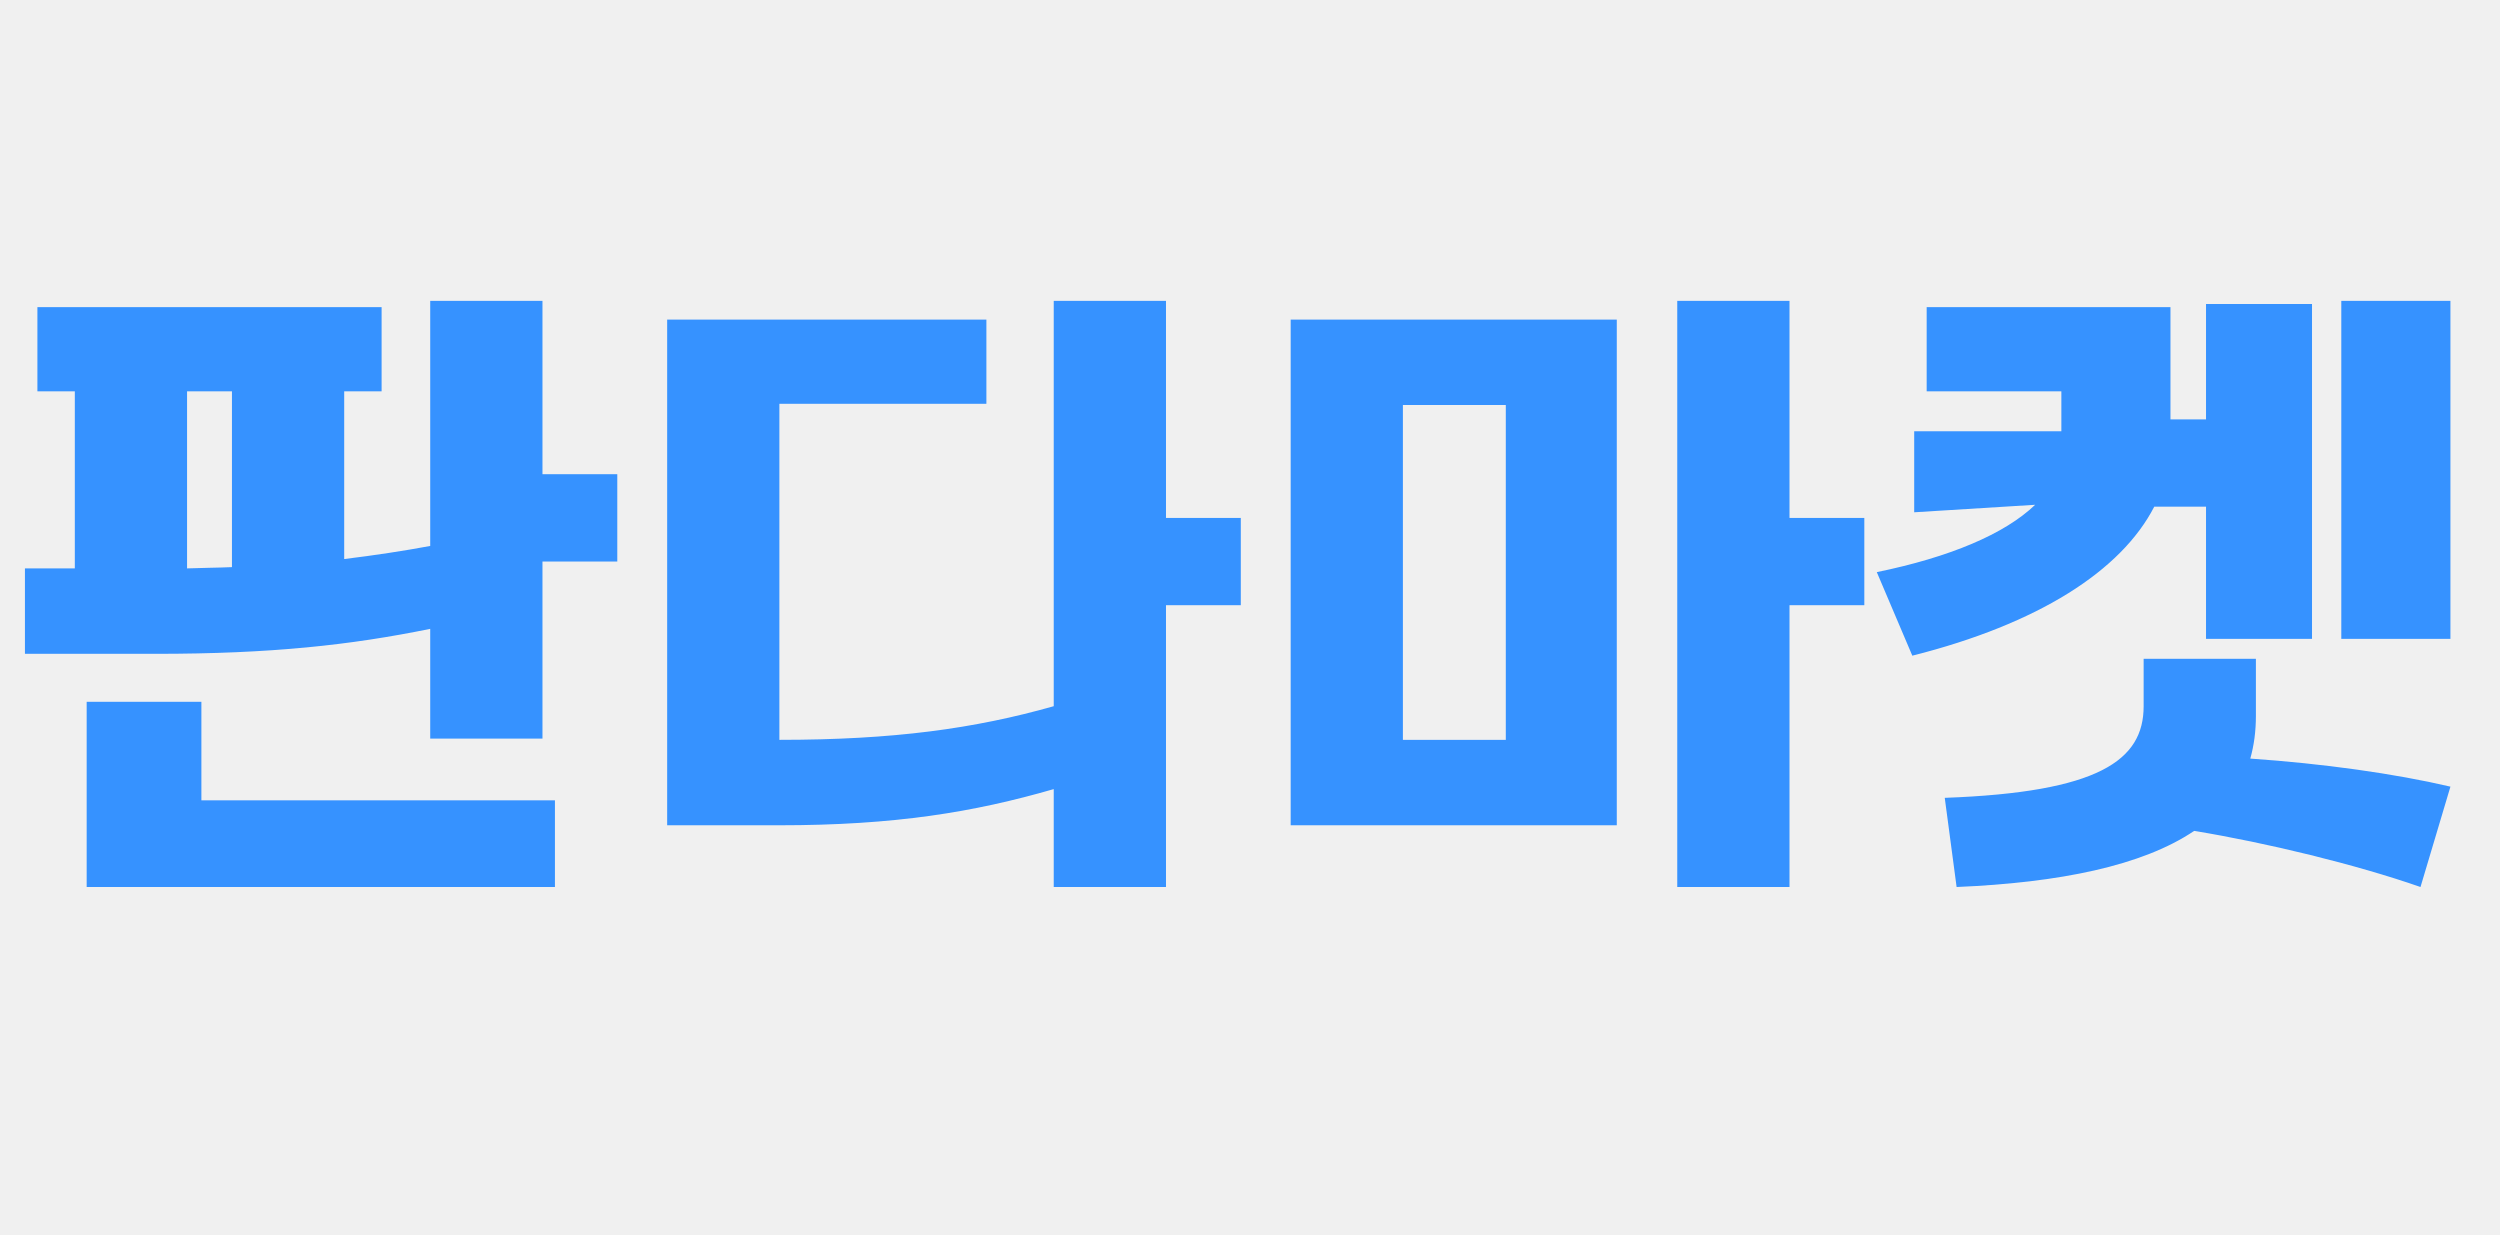
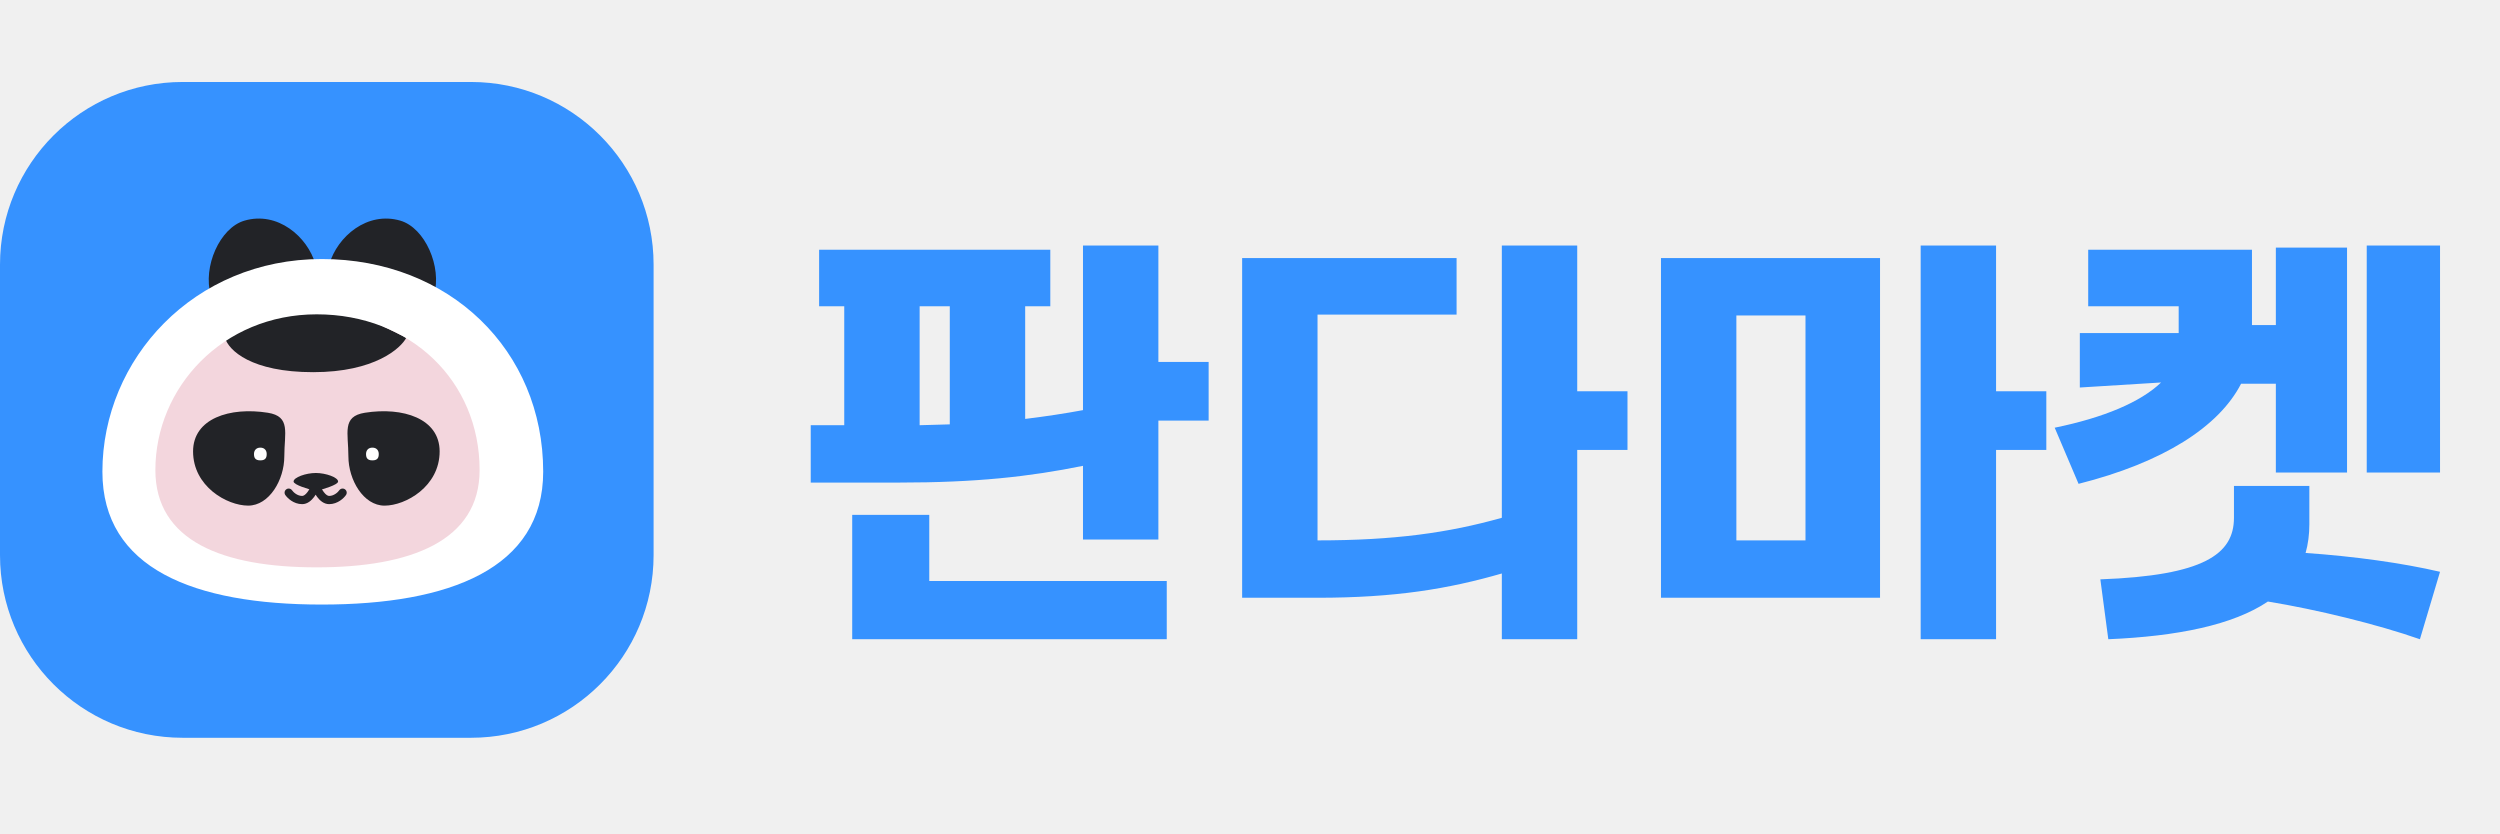
- <svg xmlns="http://www.w3.org/2000/svg" width="81" height="40" viewBox="0 0 81 40" fill="none">
-   <path d="M17.576 15.365H20V18.194H17.576V23.931H13.939V20.375C11.354 20.901 8.788 21.184 5.05 21.184H0.808V18.416H2.424V12.679H1.212V9.951H12.364V12.679H11.152V18.113C12.141 17.992 13.071 17.85 13.939 17.689V9.749H17.576V15.365ZM2.808 28.739V22.739H6.525V25.931H17.98V28.739H2.808ZM6.061 18.416C6.566 18.396 7.05 18.396 7.515 18.375V12.679H6.061V18.416ZM40.202 16.78V19.608H37.778V28.739H34.141V25.567C31.555 26.315 28.99 26.739 25.252 26.739H21.616V10.355H31.959V13.083H25.252V23.971C28.949 23.971 31.576 23.608 34.141 22.881V9.749H37.778V16.78H40.202ZM60.404 16.78V19.608H57.98V28.739H54.343V9.749H57.98V16.78H60.404ZM41.818 26.739V10.355H52.384V26.739H41.818ZM45.454 23.971H48.788V13.123H45.454V23.971ZM75.858 9.749H79.394V20.699H75.858V9.749ZM60.808 18.537C63.172 18.052 64.949 17.305 65.939 16.355L62.02 16.598V13.972H66.788V12.679H62.424V9.951H70.323V13.588H71.475V9.85H74.909V20.699H71.475V16.416H69.798C68.727 18.497 66.04 20.214 61.959 21.244L60.808 18.537ZM63.01 25.85C68 25.668 69.454 24.638 69.454 22.881V21.345H73.091V23.204C73.091 23.689 73.03 24.153 72.909 24.578C75.252 24.739 77.576 25.062 79.394 25.487L78.424 28.739C76.343 28.012 73.434 27.305 71.091 26.921C69.414 28.052 66.727 28.598 63.394 28.739L63.01 25.85Z" fill="#3692FF" />
+ <svg xmlns="http://www.w3.org/2000/svg" width="153" height="51" viewBox="0 0 153 51" fill="none">
+   <rect y="5.017" width="40" height="40.135" rx="11.178" fill="#3692FF" />
+   <path d="M19.314 16.191C19.814 17.917 18.493 19.818 16.98 20.259C15.467 20.7 13.399 19.785 12.9 18.06C12.401 16.334 13.449 13.944 14.962 13.503C16.98 12.915 18.815 14.466 19.314 16.191Z" fill="#222327" />
+   <path d="M20.146 16.191C19.647 17.917 20.967 19.818 22.481 20.259C23.994 20.7 26.061 19.785 26.561 18.06C27.06 16.334 26.012 13.944 24.499 13.503C22.481 12.915 20.646 14.466 20.146 16.191Z" fill="#222327" />
+   <path d="M29.517 28.797C29.517 33.185 25.214 34.817 19.344 34.817C13.473 34.817 9.267 33.185 9.267 28.797C9.267 23.692 13.473 19.164 19.344 19.164C25.214 19.164 29.517 23.306 29.517 28.797Z" fill="#F3D6DD" />
+   <path d="M17.4 27.93C17.4 29.367 16.478 30.944 15.188 30.944C13.899 30.944 11.816 29.773 11.816 27.626C11.816 25.609 14.066 24.892 16.391 25.26C17.816 25.486 17.4 26.493 17.4 27.93Z" fill="#222327" />
+   <path d="M16.322 27.785C16.322 28.001 16.257 28.175 15.933 28.175C15.609 28.175 15.544 28.001 15.544 27.785C15.544 27.569 15.674 27.395 15.933 27.395C16.192 27.395 16.322 27.569 16.322 27.785Z" fill="white" />
+   <path d="M21.322 27.93C21.322 29.368 22.245 30.945 23.534 30.945C24.823 30.945 26.906 29.773 26.906 27.626C26.906 25.609 24.656 24.892 22.331 25.26C20.906 25.486 21.322 26.493 21.322 27.93Z" fill="#222327" />
+   <path d="M22.402 27.785C22.402 28.001 22.467 28.175 22.791 28.175C23.115 28.175 23.18 28.001 23.18 27.785C23.18 27.569 23.05 27.395 22.791 27.395C22.532 27.395 22.402 27.569 22.402 27.785Z" fill="white" />
+   <path d="M17.875 30.009C17.797 29.895 17.64 29.865 17.526 29.944C17.411 30.022 17.382 30.179 17.46 30.294L17.875 30.009ZM19.318 29.7L19.556 29.618C19.521 29.517 19.425 29.448 19.318 29.448C19.21 29.448 19.115 29.517 19.08 29.618L19.318 29.7ZM21.175 30.294C21.254 30.179 21.224 30.022 21.11 29.944C20.995 29.865 20.839 29.895 20.76 30.009L21.175 30.294ZM17.46 30.294C17.53 30.395 17.656 30.531 17.825 30.643C17.996 30.756 18.224 30.854 18.493 30.854V30.351C18.349 30.351 18.216 30.299 18.103 30.224C17.989 30.148 17.909 30.058 17.875 30.009L17.46 30.294ZM18.493 30.854C18.823 30.854 19.069 30.619 19.222 30.416C19.384 30.201 19.498 29.95 19.556 29.781L19.08 29.618C19.035 29.75 18.942 29.951 18.82 30.113C18.69 30.286 18.575 30.351 18.493 30.351V30.854ZM19.08 29.781C19.138 29.95 19.252 30.201 19.413 30.416C19.566 30.619 19.812 30.854 20.143 30.854V30.351C20.061 30.351 19.946 30.286 19.815 30.113C19.693 29.951 19.601 29.75 19.556 29.618L19.08 29.781ZM20.143 30.854C20.411 30.854 20.64 30.756 20.81 30.643C20.98 30.531 21.106 30.395 21.175 30.294L20.76 30.009C20.727 30.058 20.647 30.148 20.532 30.224C20.419 30.299 20.287 30.351 20.143 30.351V30.854Z" fill="#222327" />
+   <path d="M20.691 29.468C20.691 29.677 19.749 29.943 19.432 30.027C19.364 30.045 19.294 30.045 19.227 30.027C18.909 29.943 17.967 29.677 17.967 29.468C17.967 29.216 18.72 28.947 19.329 28.947C19.938 28.947 20.691 29.216 20.691 29.468Z" fill="#222327" />
+   <path d="M19.166 22.777C15.382 22.777 13.992 21.447 13.767 20.67L15.566 18.713L19.466 18.036L24.866 20.67C24.541 21.297 22.955 22.777 19.166 22.777Z" fill="#222327" />
+   <path fill-rule="evenodd" clip-rule="evenodd" d="M19.69 36.999C27.51 36.999 33.243 34.796 33.243 28.866C33.243 21.449 27.51 15.853 19.69 15.853C11.87 15.853 6.267 21.969 6.267 28.866C6.267 34.796 11.87 36.999 19.69 36.999ZM19.383 34.722C25.135 34.722 29.352 33.108 29.352 28.766C29.352 23.334 25.135 19.237 19.383 19.237C13.63 19.237 9.509 23.716 9.509 28.766C9.509 33.108 13.63 34.722 19.383 34.722Z" fill="white" />
+   <path d="M70.893 22.152H73.969V25.741H70.893V33.02H66.279V28.509C62.998 29.175 59.742 29.534 55 29.534H49.617V26.023H51.668V18.743H50.13V15.282H64.279V18.743H62.741V25.638C63.997 25.484 65.176 25.305 66.279 25.1V15.026H70.893V22.152ZM52.155 39.121V31.508H56.871V35.558H71.405V39.121H52.155ZM56.282 26.023C56.922 25.997 57.538 25.997 58.127 25.971V18.743H56.282V26.023ZM99.602 23.946V27.535H96.526V39.121H91.912V35.097C88.631 36.045 85.375 36.583 80.633 36.583H76.019V15.795H89.143V19.255H80.633V33.072C85.324 33.072 88.656 32.61 91.912 31.688V15.026H96.526V23.946H99.602ZM125.235 23.946V27.535H122.159V39.121H117.545V15.026H122.159V23.946H125.235ZM101.652 36.583V15.795H115.058V36.583H101.652ZM106.266 33.072H110.496V19.307H106.266V33.072ZM144.844 15.026H149.33V28.919H144.844V15.026ZM125.747 26.176C128.746 25.561 131.002 24.613 132.258 23.408L127.285 23.716V20.383H133.335V18.743H127.798V15.282H137.821V19.896H139.282V15.154H143.639V28.919H139.282V23.485H137.154C135.795 26.125 132.386 28.304 127.208 29.611L125.747 26.176ZM128.541 35.456C134.873 35.225 136.718 33.917 136.718 31.688V29.739H141.332V32.098C141.332 32.713 141.255 33.302 141.102 33.841C144.075 34.046 147.023 34.456 149.33 34.994L148.099 39.121C145.459 38.198 141.768 37.301 138.795 36.814C136.667 38.249 133.258 38.942 129.028 39.121L128.541 35.456Z" fill="#3692FF" />
</svg>
